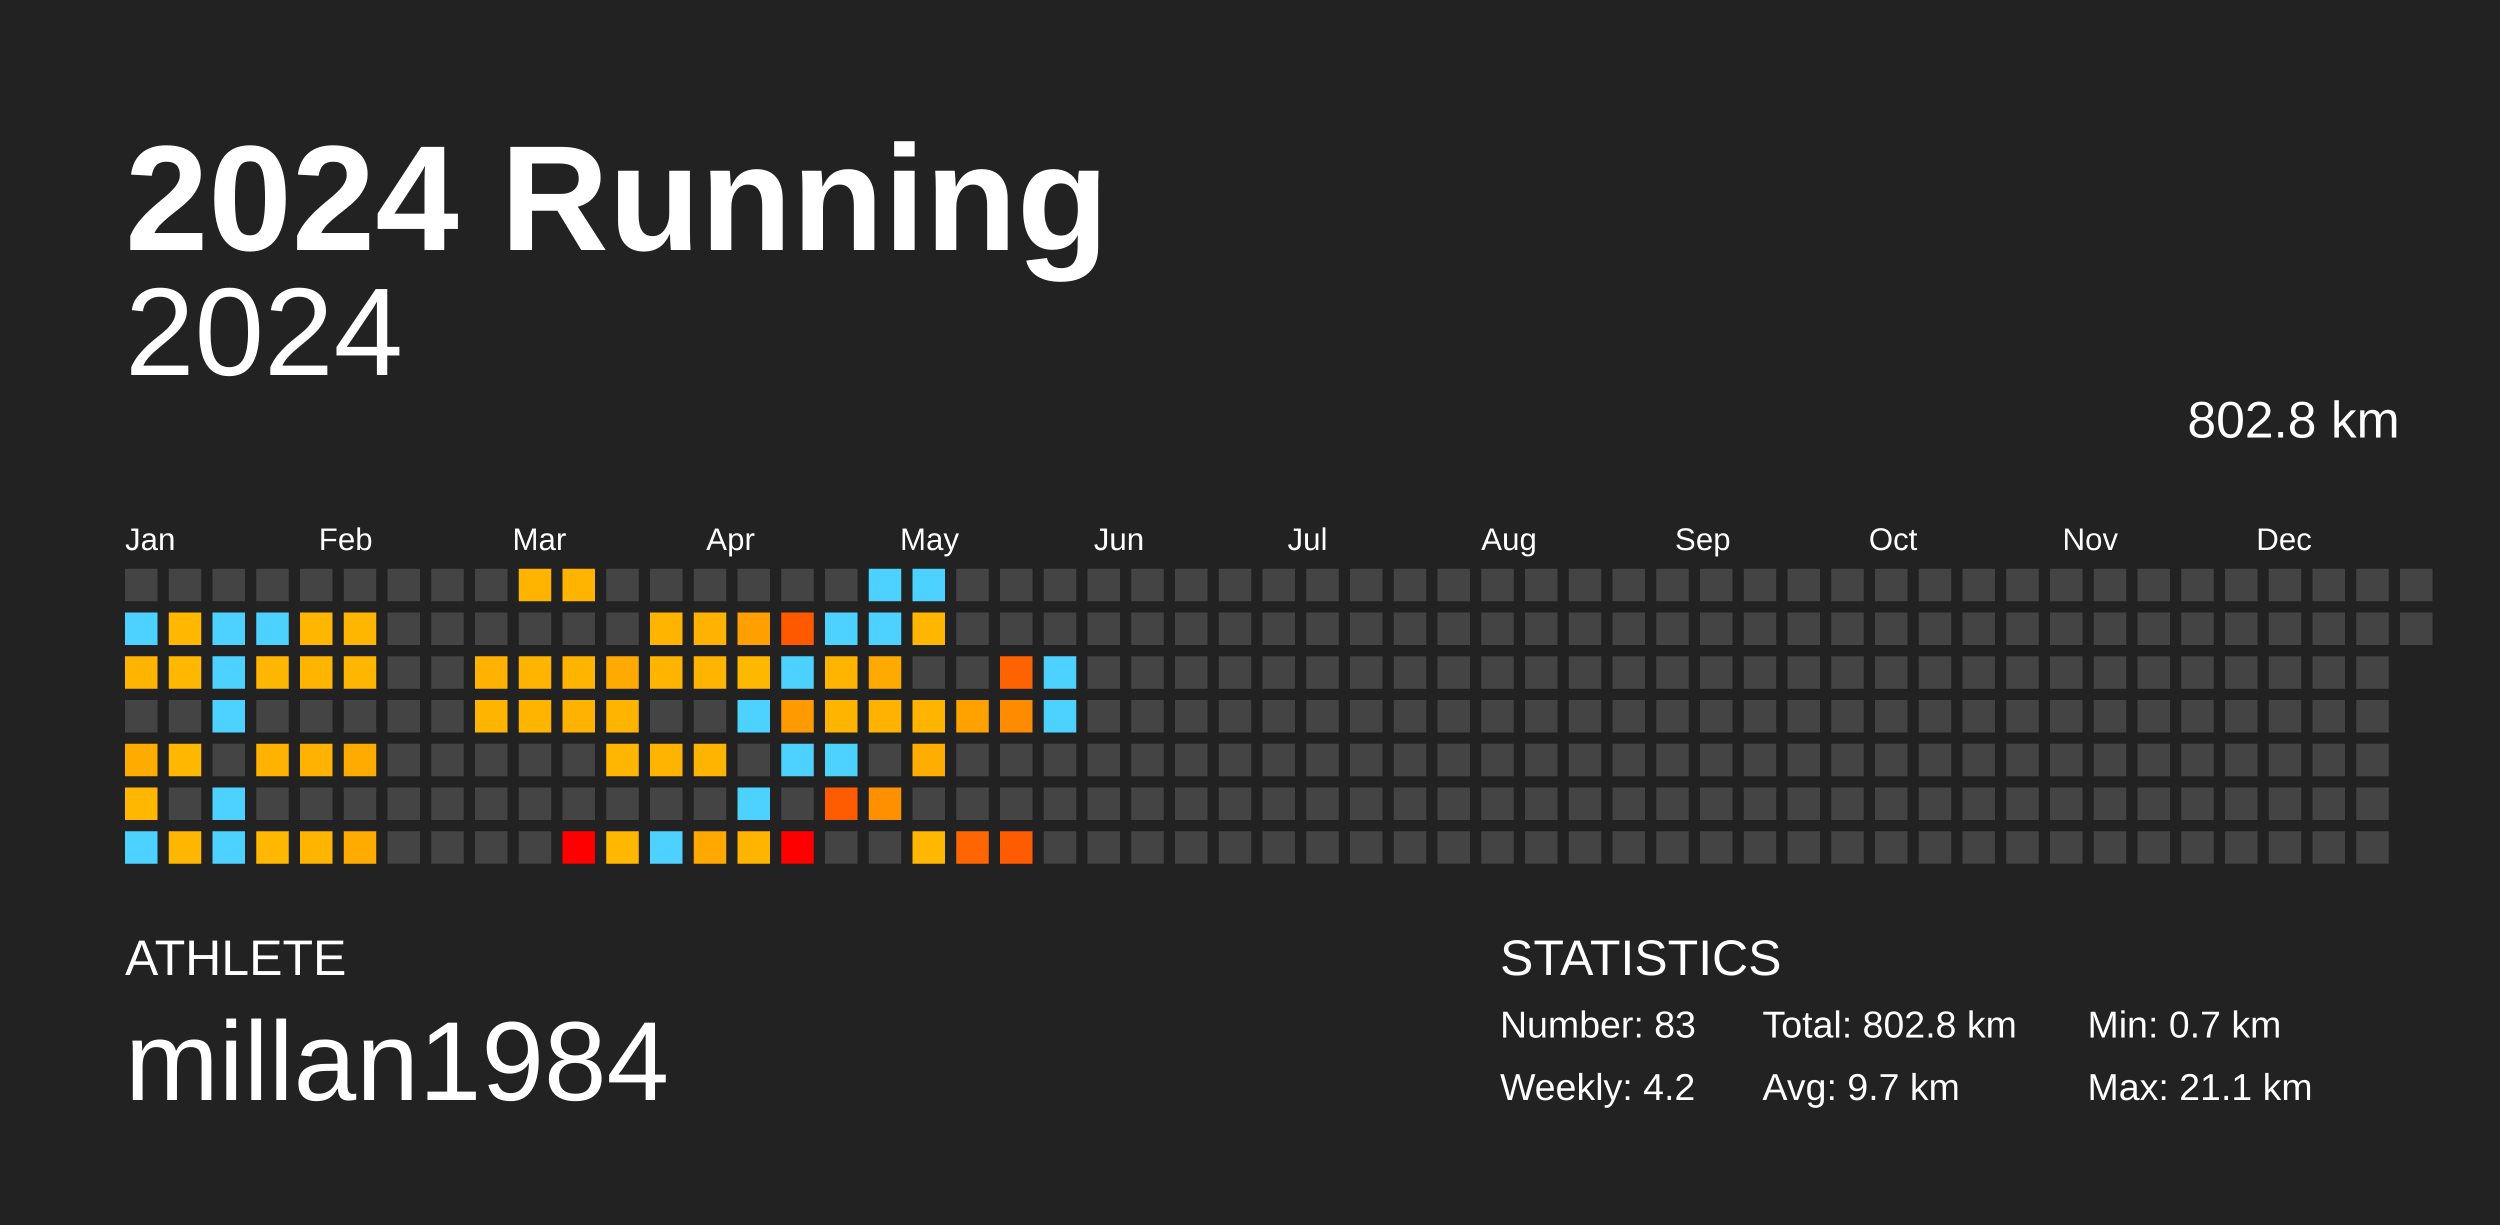
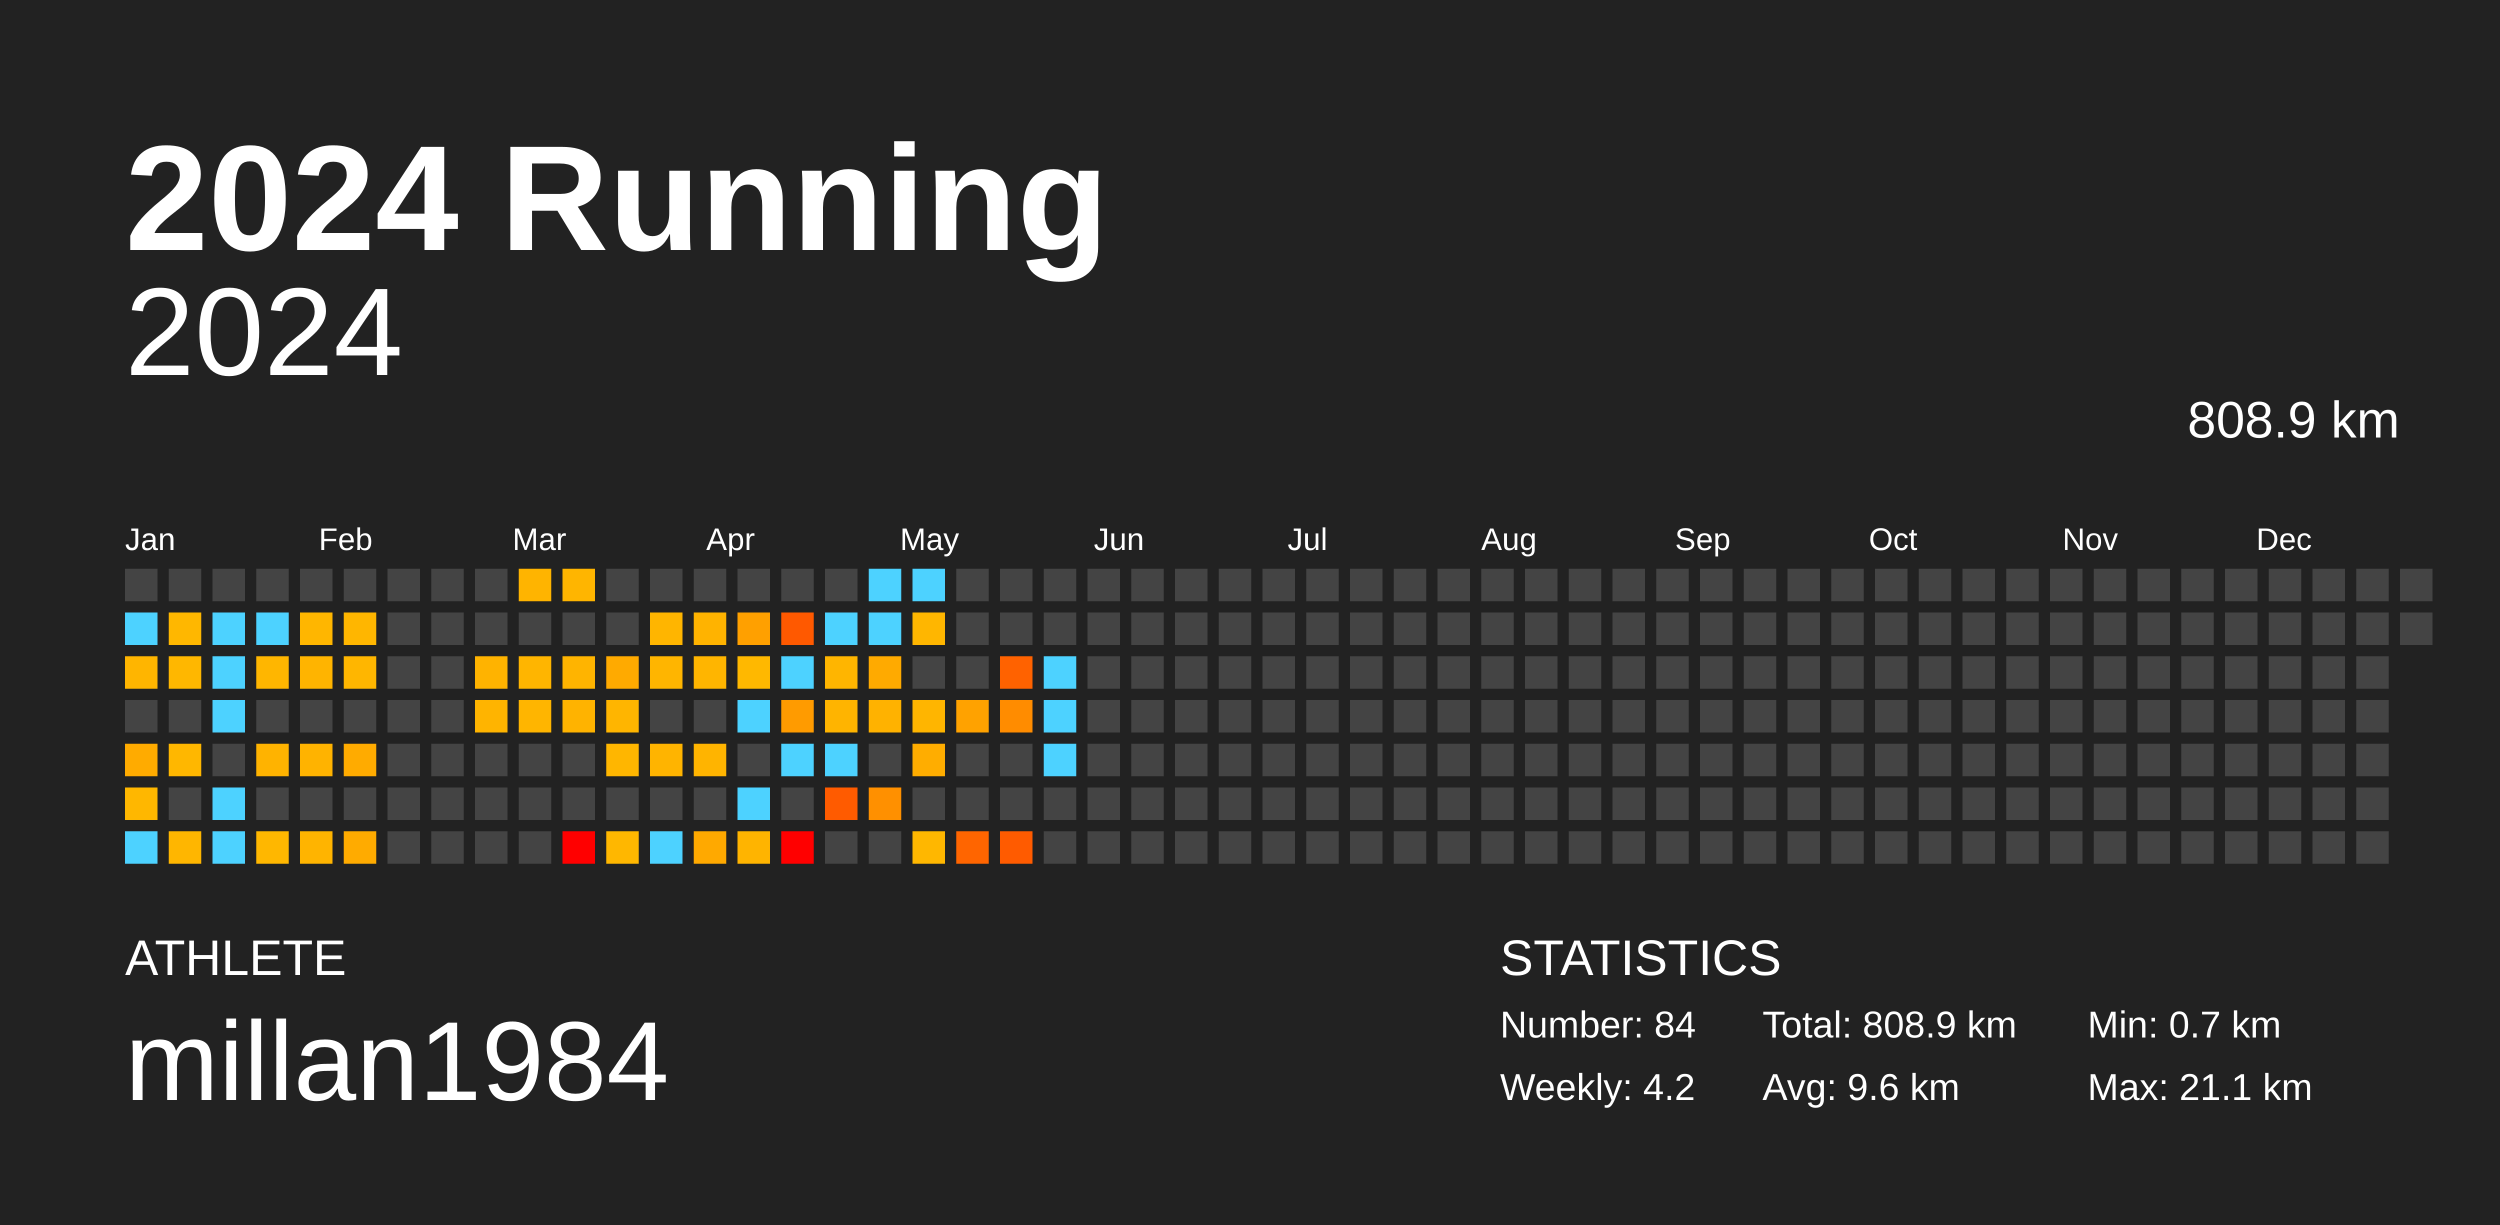
<svg xmlns="http://www.w3.org/2000/svg" baseProfile="full" height="98mm" version="1.1" viewBox="0,0,200,98" width="200mm">
  <defs />
  <rect fill="#222222" height="98" width="200" x="0" y="0" />
  <text fill="#FFFFFF" style="font-size:12px; font-family:Arial; font-weight:bold;" x="10" y="20">2024 Running</text>
  <text fill="#FFFFFF" style="font-size:4px; font-family:Arial" x="10" y="78">ATHLETE</text>
  <text fill="#FFFFFF" style="font-size:9px; font-family:Arial" x="10" y="88">millan1984</text>
  <text fill="#FFFFFF" style="font-size:4px; font-family:Arial" x="120" y="78">STATISTICS</text>
-   <text fill="#FFFFFF" style="font-size:3px; font-family:Arial" x="120" y="83">Number: 83</text>
+   <text fill="#FFFFFF" style="font-size:3px; font-family:Arial" x="120" y="83">Number: 84</text>
  <text fill="#FFFFFF" style="font-size:3px; font-family:Arial" x="120" y="88">Weekly: 4.2</text>
-   <text fill="#FFFFFF" style="font-size:3px; font-family:Arial" x="141" y="83">Total: 802.8 km</text>
-   <text fill="#FFFFFF" style="font-size:3px; font-family:Arial" x="141" y="88">Avg: 9.7 km</text>
+   <text fill="#FFFFFF" style="font-size:3px; font-family:Arial" x="141" y="83">Total: 808.9 km</text>
+   <text fill="#FFFFFF" style="font-size:3px; font-family:Arial" x="141" y="88">Avg: 9.6 km</text>
  <text fill="#FFFFFF" style="font-size:3px; font-family:Arial" x="167" y="83">Min: 0.7 km</text>
  <text fill="#FFFFFF" style="font-size:3px; font-family:Arial" x="167" y="88">Max: 21.1 km</text>
  <text alignment-baseline="hanging" fill="#FFFFFF" style="font-size:10.0px; font-family:Arial;" x="10" y="30">2024</text>
-   <text alignment-baseline="hanging" fill="#FFFFFF" style="font-size:4.125px; font-family:Arial;" x="175" y="35">802.8 km</text>
+   <text alignment-baseline="hanging" fill="#FFFFFF" style="font-size:4.125px; font-family:Arial;" x="175" y="35">808.9 km</text>
  <text fill="#FFFFFF" style="font-size:2.5px; font-family:Arial" x="10.0" y="44">Jan</text>
  <text fill="#FFFFFF" style="font-size:2.5px; font-family:Arial" x="25.5" y="44">Feb</text>
  <text fill="#FFFFFF" style="font-size:2.5px; font-family:Arial" x="41.0" y="44">Mar</text>
  <text fill="#FFFFFF" style="font-size:2.5px; font-family:Arial" x="56.5" y="44">Apr</text>
  <text fill="#FFFFFF" style="font-size:2.5px; font-family:Arial" x="72.0" y="44">May</text>
  <text fill="#FFFFFF" style="font-size:2.5px; font-family:Arial" x="87.5" y="44">Jun</text>
  <text fill="#FFFFFF" style="font-size:2.5px; font-family:Arial" x="103.0" y="44">Jul</text>
  <text fill="#FFFFFF" style="font-size:2.5px; font-family:Arial" x="118.5" y="44">Aug</text>
  <text fill="#FFFFFF" style="font-size:2.5px; font-family:Arial" x="134.0" y="44">Sep</text>
  <text fill="#FFFFFF" style="font-size:2.5px; font-family:Arial" x="149.5" y="44">Oct</text>
  <text fill="#FFFFFF" style="font-size:2.5px; font-family:Arial" x="165.0" y="44">Nov</text>
  <text fill="#FFFFFF" style="font-size:2.5px; font-family:Arial" x="180.5" y="44">Dec</text>
  <rect fill="#444444" height="2.6" width="2.6" x="10.0" y="45.5" />
  <rect fill="#4dd2ff" height="2.6" width="2.6" x="10.0" y="49.0" />
  <rect fill="#ffb500" height="2.6" width="2.6" x="10.0" y="52.5" />
  <rect fill="#444444" height="2.6" width="2.6" x="10.0" y="56.0" />
  <rect fill="#ffab00" height="2.6" width="2.6" x="10.0" y="59.5" />
  <rect fill="#ffb700" height="2.6" width="2.6" x="10.0" y="63.0" />
  <rect fill="#4dd2ff" height="2.6" width="2.6" x="10.0" y="66.5" />
  <rect fill="#444444" height="2.6" width="2.6" x="13.5" y="45.5" />
  <rect fill="#ffb700" height="2.6" width="2.6" x="13.5" y="49.0" />
  <rect fill="#ffb700" height="2.6" width="2.6" x="13.5" y="52.5" />
  <rect fill="#444444" height="2.6" width="2.6" x="13.5" y="56.0" />
  <rect fill="#ffb700" height="2.6" width="2.6" x="13.5" y="59.5" />
  <rect fill="#444444" height="2.6" width="2.6" x="13.5" y="63.0" />
  <rect fill="#ffb600" height="2.6" width="2.6" x="13.5" y="66.5" />
  <rect fill="#444444" height="2.6" width="2.6" x="17.0" y="45.5" />
  <rect fill="#4dd2ff" height="2.6" width="2.6" x="17.0" y="49.0" />
  <rect fill="#4dd2ff" height="2.6" width="2.6" x="17.0" y="52.5" />
  <rect fill="#4dd2ff" height="2.6" width="2.6" x="17.0" y="56.0" />
  <rect fill="#444444" height="2.6" width="2.6" x="17.0" y="59.5" />
  <rect fill="#4dd2ff" height="2.6" width="2.6" x="17.0" y="63.0" />
  <rect fill="#4dd2ff" height="2.6" width="2.6" x="17.0" y="66.5" />
  <rect fill="#444444" height="2.6" width="2.6" x="20.5" y="45.5" />
  <rect fill="#4dd2ff" height="2.6" width="2.6" x="20.5" y="49.0" />
  <rect fill="#ffb600" height="2.6" width="2.6" x="20.5" y="52.5" />
  <rect fill="#444444" height="2.6" width="2.6" x="20.5" y="56.0" />
  <rect fill="#ffb300" height="2.6" width="2.6" x="20.5" y="59.5" />
  <rect fill="#444444" height="2.6" width="2.6" x="20.5" y="63.0" />
  <rect fill="#ffb700" height="2.6" width="2.6" x="20.5" y="66.5" />
  <rect fill="#444444" height="2.6" width="2.6" x="24.0" y="45.5" />
  <rect fill="#ffb600" height="2.6" width="2.6" x="24.0" y="49.0" />
  <rect fill="#ffb400" height="2.6" width="2.6" x="24.0" y="52.5" />
  <rect fill="#444444" height="2.6" width="2.6" x="24.0" y="56.0" />
  <rect fill="#ffb300" height="2.6" width="2.6" x="24.0" y="59.5" />
  <rect fill="#444444" height="2.6" width="2.6" x="24.0" y="63.0" />
  <rect fill="#ffb400" height="2.6" width="2.6" x="24.0" y="66.5" />
  <rect fill="#444444" height="2.6" width="2.6" x="27.5" y="45.5" />
  <rect fill="#ffb600" height="2.6" width="2.6" x="27.5" y="49.0" />
  <rect fill="#ffb600" height="2.6" width="2.6" x="27.5" y="52.5" />
  <rect fill="#444444" height="2.6" width="2.6" x="27.5" y="56.0" />
  <rect fill="#ffab00" height="2.6" width="2.6" x="27.5" y="59.5" />
  <rect fill="#444444" height="2.6" width="2.6" x="27.5" y="63.0" />
  <rect fill="#ffab00" height="2.6" width="2.6" x="27.5" y="66.5" />
  <rect fill="#444444" height="2.6" width="2.6" x="31.0" y="45.5" />
  <rect fill="#444444" height="2.6" width="2.6" x="31.0" y="49.0" />
  <rect fill="#444444" height="2.6" width="2.6" x="31.0" y="52.5" />
  <rect fill="#444444" height="2.6" width="2.6" x="31.0" y="56.0" />
  <rect fill="#444444" height="2.6" width="2.6" x="31.0" y="59.5" />
  <rect fill="#444444" height="2.6" width="2.6" x="31.0" y="63.0" />
  <rect fill="#444444" height="2.6" width="2.6" x="31.0" y="66.5" />
  <rect fill="#444444" height="2.6" width="2.6" x="34.5" y="45.5" />
  <rect fill="#444444" height="2.6" width="2.6" x="34.5" y="49.0" />
  <rect fill="#444444" height="2.6" width="2.6" x="34.5" y="52.5" />
  <rect fill="#444444" height="2.6" width="2.6" x="34.5" y="56.0" />
  <rect fill="#444444" height="2.6" width="2.6" x="34.5" y="59.5" />
  <rect fill="#444444" height="2.6" width="2.6" x="34.5" y="63.0" />
  <rect fill="#444444" height="2.6" width="2.6" x="34.5" y="66.5" />
  <rect fill="#444444" height="2.6" width="2.6" x="38.0" y="45.5" />
  <rect fill="#444444" height="2.6" width="2.6" x="38.0" y="49.0" />
  <rect fill="#ffb300" height="2.6" width="2.6" x="38.0" y="52.5" />
  <rect fill="#ffb400" height="2.6" width="2.6" x="38.0" y="56.0" />
  <rect fill="#444444" height="2.6" width="2.6" x="38.0" y="59.5" />
  <rect fill="#444444" height="2.6" width="2.6" x="38.0" y="63.0" />
  <rect fill="#444444" height="2.6" width="2.6" x="38.0" y="66.5" />
  <rect fill="#ffb400" height="2.6" width="2.6" x="41.5" y="45.5" />
  <rect fill="#444444" height="2.6" width="2.6" x="41.5" y="49.0" />
  <rect fill="#ffb500" height="2.6" width="2.6" x="41.5" y="52.5" />
  <rect fill="#ffb500" height="2.6" width="2.6" x="41.5" y="56.0" />
  <rect fill="#444444" height="2.6" width="2.6" x="41.5" y="59.5" />
  <rect fill="#444444" height="2.6" width="2.6" x="41.5" y="63.0" />
  <rect fill="#444444" height="2.6" width="2.6" x="41.5" y="66.5" />
  <rect fill="#ffb500" height="2.6" width="2.6" x="45.0" y="45.5" />
  <rect fill="#444444" height="2.6" width="2.6" x="45.0" y="49.0" />
  <rect fill="#ffb400" height="2.6" width="2.6" x="45.0" y="52.5" />
  <rect fill="#ffb300" height="2.6" width="2.6" x="45.0" y="56.0" />
  <rect fill="#444444" height="2.6" width="2.6" x="45.0" y="59.5" />
  <rect fill="#444444" height="2.6" width="2.6" x="45.0" y="63.0" />
  <rect fill="red" height="2.6" width="2.6" x="45.0" y="66.5" />
  <rect fill="#444444" height="2.6" width="2.6" x="48.5" y="45.5" />
  <rect fill="#444444" height="2.6" width="2.6" x="48.5" y="49.0" />
  <rect fill="#ffaa00" height="2.6" width="2.6" x="48.5" y="52.5" />
  <rect fill="#ffb500" height="2.6" width="2.6" x="48.5" y="56.0" />
  <rect fill="#ffb600" height="2.6" width="2.6" x="48.5" y="59.5" />
  <rect fill="#444444" height="2.6" width="2.6" x="48.5" y="63.0" />
  <rect fill="#ffb700" height="2.6" width="2.6" x="48.5" y="66.5" />
  <rect fill="#444444" height="2.6" width="2.6" x="52.0" y="45.5" />
  <rect fill="#ffb500" height="2.6" width="2.6" x="52.0" y="49.0" />
  <rect fill="#ffb500" height="2.6" width="2.6" x="52.0" y="52.5" />
  <rect fill="#444444" height="2.6" width="2.6" x="52.0" y="56.0" />
  <rect fill="#ffb400" height="2.6" width="2.6" x="52.0" y="59.5" />
  <rect fill="#444444" height="2.6" width="2.6" x="52.0" y="63.0" />
  <rect fill="#4dd2ff" height="2.6" width="2.6" x="52.0" y="66.5" />
  <rect fill="#444444" height="2.6" width="2.6" x="55.5" y="45.5" />
  <rect fill="#ffb300" height="2.6" width="2.6" x="55.5" y="49.0" />
  <rect fill="#ffb500" height="2.6" width="2.6" x="55.5" y="52.5" />
  <rect fill="#444444" height="2.6" width="2.6" x="55.5" y="56.0" />
  <rect fill="#ffb400" height="2.6" width="2.6" x="55.5" y="59.5" />
  <rect fill="#444444" height="2.6" width="2.6" x="55.5" y="63.0" />
  <rect fill="#ffa900" height="2.6" width="2.6" x="55.5" y="66.5" />
  <rect fill="#444444" height="2.6" width="2.6" x="59.0" y="45.5" />
  <rect fill="#ffa000" height="2.6" width="2.6" x="59.0" y="49.0" />
  <rect fill="#ffb800" height="2.6" width="2.6" x="59.0" y="52.5" />
  <rect fill="#4dd2ff" height="2.6" width="2.6" x="59.0" y="56.0" />
  <rect fill="#444444" height="2.6" width="2.6" x="59.0" y="59.5" />
  <rect fill="#4dd2ff" height="2.6" width="2.6" x="59.0" y="63.0" />
  <rect fill="#ffb400" height="2.6" width="2.6" x="59.0" y="66.5" />
  <rect fill="#444444" height="2.6" width="2.6" x="62.5" y="45.5" />
  <rect fill="#ff5900" height="2.6" width="2.6" x="62.5" y="49.0" />
  <rect fill="#4dd2ff" height="2.6" width="2.6" x="62.5" y="52.5" />
  <rect fill="#ff9b00" height="2.6" width="2.6" x="62.5" y="56.0" />
  <rect fill="#4dd2ff" height="2.6" width="2.6" x="62.5" y="59.5" />
  <rect fill="#444444" height="2.6" width="2.6" x="62.5" y="63.0" />
  <rect fill="red" height="2.6" width="2.6" x="62.5" y="66.5" />
  <rect fill="#444444" height="2.6" width="2.6" x="66.0" y="45.5" />
  <rect fill="#4dd2ff" height="2.6" width="2.6" x="66.0" y="49.0" />
  <rect fill="#ffb500" height="2.6" width="2.6" x="66.0" y="52.5" />
  <rect fill="#ffb400" height="2.6" width="2.6" x="66.0" y="56.0" />
  <rect fill="#4dd2ff" height="2.6" width="2.6" x="66.0" y="59.5" />
  <rect fill="#ff5b00" height="2.6" width="2.6" x="66.0" y="63.0" />
  <rect fill="#444444" height="2.6" width="2.6" x="66.0" y="66.5" />
  <rect fill="#4dd2ff" height="2.6" width="2.6" x="69.5" y="45.5" />
  <rect fill="#4dd2ff" height="2.6" width="2.6" x="69.5" y="49.0" />
  <rect fill="#ffaa00" height="2.6" width="2.6" x="69.5" y="52.5" />
  <rect fill="#ffb200" height="2.6" width="2.6" x="69.5" y="56.0" />
  <rect fill="#444444" height="2.6" width="2.6" x="69.5" y="59.5" />
  <rect fill="#ff9000" height="2.6" width="2.6" x="69.5" y="63.0" />
  <rect fill="#444444" height="2.6" width="2.6" x="69.5" y="66.5" />
  <rect fill="#4dd2ff" height="2.6" width="2.6" x="73.0" y="45.5" />
  <rect fill="#ffb600" height="2.6" width="2.6" x="73.0" y="49.0" />
  <rect fill="#444444" height="2.6" width="2.6" x="73.0" y="52.5" />
  <rect fill="#ffb500" height="2.6" width="2.6" x="73.0" y="56.0" />
  <rect fill="#ffad00" height="2.6" width="2.6" x="73.0" y="59.5" />
  <rect fill="#444444" height="2.6" width="2.6" x="73.0" y="63.0" />
  <rect fill="#ffb700" height="2.6" width="2.6" x="73.0" y="66.5" />
  <rect fill="#444444" height="2.6" width="2.6" x="76.5" y="45.5" />
  <rect fill="#444444" height="2.6" width="2.6" x="76.5" y="49.0" />
  <rect fill="#444444" height="2.6" width="2.6" x="76.5" y="52.5" />
  <rect fill="#ffa200" height="2.6" width="2.6" x="76.5" y="56.0" />
  <rect fill="#444444" height="2.6" width="2.6" x="76.5" y="59.5" />
  <rect fill="#444444" height="2.6" width="2.6" x="76.5" y="63.0" />
  <rect fill="#ff6500" height="2.6" width="2.6" x="76.5" y="66.5" />
  <rect fill="#444444" height="2.6" width="2.6" x="80.0" y="45.5" />
  <rect fill="#444444" height="2.6" width="2.6" x="80.0" y="49.0" />
  <rect fill="#ff6200" height="2.6" width="2.6" x="80.0" y="52.5" />
  <rect fill="#ff8c00" height="2.6" width="2.6" x="80.0" y="56.0" />
  <rect fill="#444444" height="2.6" width="2.6" x="80.0" y="59.5" />
  <rect fill="#444444" height="2.6" width="2.6" x="80.0" y="63.0" />
  <rect fill="#ff5b00" height="2.6" width="2.6" x="80.0" y="66.5" />
  <rect fill="#444444" height="2.6" width="2.6" x="83.5" y="45.5" />
  <rect fill="#444444" height="2.6" width="2.6" x="83.5" y="49.0" />
  <rect fill="#4dd2ff" height="2.6" width="2.6" x="83.5" y="52.5" />
  <rect fill="#4dd2ff" height="2.6" width="2.6" x="83.5" y="56.0" />
-   <rect fill="#444444" height="2.6" width="2.6" x="83.5" y="59.5" />
+   <rect fill="#4dd2ff" height="2.6" width="2.6" x="83.5" y="59.5" />
  <rect fill="#444444" height="2.6" width="2.6" x="83.5" y="63.0" />
  <rect fill="#444444" height="2.6" width="2.6" x="83.5" y="66.5" />
  <rect fill="#444444" height="2.6" width="2.6" x="87.0" y="45.5" />
  <rect fill="#444444" height="2.6" width="2.6" x="87.0" y="49.0" />
  <rect fill="#444444" height="2.6" width="2.6" x="87.0" y="52.5" />
  <rect fill="#444444" height="2.6" width="2.6" x="87.0" y="56.0" />
  <rect fill="#444444" height="2.6" width="2.6" x="87.0" y="59.5" />
  <rect fill="#444444" height="2.6" width="2.6" x="87.0" y="63.0" />
  <rect fill="#444444" height="2.6" width="2.6" x="87.0" y="66.5" />
  <rect fill="#444444" height="2.6" width="2.6" x="90.5" y="45.5" />
  <rect fill="#444444" height="2.6" width="2.6" x="90.5" y="49.0" />
  <rect fill="#444444" height="2.6" width="2.6" x="90.5" y="52.5" />
  <rect fill="#444444" height="2.6" width="2.6" x="90.5" y="56.0" />
  <rect fill="#444444" height="2.6" width="2.6" x="90.5" y="59.5" />
  <rect fill="#444444" height="2.6" width="2.6" x="90.5" y="63.0" />
  <rect fill="#444444" height="2.6" width="2.6" x="90.5" y="66.5" />
  <rect fill="#444444" height="2.6" width="2.6" x="94.0" y="45.5" />
  <rect fill="#444444" height="2.6" width="2.6" x="94.0" y="49.0" />
  <rect fill="#444444" height="2.6" width="2.6" x="94.0" y="52.5" />
  <rect fill="#444444" height="2.6" width="2.6" x="94.0" y="56.0" />
  <rect fill="#444444" height="2.6" width="2.6" x="94.0" y="59.5" />
  <rect fill="#444444" height="2.6" width="2.6" x="94.0" y="63.0" />
  <rect fill="#444444" height="2.6" width="2.6" x="94.0" y="66.5" />
  <rect fill="#444444" height="2.6" width="2.6" x="97.5" y="45.5" />
  <rect fill="#444444" height="2.6" width="2.6" x="97.5" y="49.0" />
  <rect fill="#444444" height="2.6" width="2.6" x="97.5" y="52.5" />
  <rect fill="#444444" height="2.6" width="2.6" x="97.5" y="56.0" />
  <rect fill="#444444" height="2.6" width="2.6" x="97.5" y="59.5" />
  <rect fill="#444444" height="2.6" width="2.6" x="97.5" y="63.0" />
  <rect fill="#444444" height="2.6" width="2.6" x="97.5" y="66.5" />
  <rect fill="#444444" height="2.6" width="2.6" x="101.0" y="45.5" />
  <rect fill="#444444" height="2.6" width="2.6" x="101.0" y="49.0" />
  <rect fill="#444444" height="2.6" width="2.6" x="101.0" y="52.5" />
  <rect fill="#444444" height="2.6" width="2.6" x="101.0" y="56.0" />
  <rect fill="#444444" height="2.6" width="2.6" x="101.0" y="59.5" />
  <rect fill="#444444" height="2.6" width="2.6" x="101.0" y="63.0" />
  <rect fill="#444444" height="2.6" width="2.6" x="101.0" y="66.5" />
  <rect fill="#444444" height="2.6" width="2.6" x="104.5" y="45.5" />
  <rect fill="#444444" height="2.6" width="2.6" x="104.5" y="49.0" />
  <rect fill="#444444" height="2.6" width="2.6" x="104.5" y="52.5" />
  <rect fill="#444444" height="2.6" width="2.6" x="104.5" y="56.0" />
  <rect fill="#444444" height="2.6" width="2.6" x="104.5" y="59.5" />
  <rect fill="#444444" height="2.6" width="2.6" x="104.5" y="63.0" />
  <rect fill="#444444" height="2.6" width="2.6" x="104.5" y="66.5" />
  <rect fill="#444444" height="2.6" width="2.6" x="108.0" y="45.5" />
  <rect fill="#444444" height="2.6" width="2.6" x="108.0" y="49.0" />
  <rect fill="#444444" height="2.6" width="2.6" x="108.0" y="52.5" />
  <rect fill="#444444" height="2.6" width="2.6" x="108.0" y="56.0" />
  <rect fill="#444444" height="2.6" width="2.6" x="108.0" y="59.5" />
  <rect fill="#444444" height="2.6" width="2.6" x="108.0" y="63.0" />
  <rect fill="#444444" height="2.6" width="2.6" x="108.0" y="66.5" />
  <rect fill="#444444" height="2.6" width="2.6" x="111.5" y="45.5" />
  <rect fill="#444444" height="2.6" width="2.6" x="111.5" y="49.0" />
  <rect fill="#444444" height="2.6" width="2.6" x="111.5" y="52.5" />
  <rect fill="#444444" height="2.6" width="2.6" x="111.5" y="56.0" />
  <rect fill="#444444" height="2.6" width="2.6" x="111.5" y="59.5" />
  <rect fill="#444444" height="2.6" width="2.6" x="111.5" y="63.0" />
  <rect fill="#444444" height="2.6" width="2.6" x="111.5" y="66.5" />
  <rect fill="#444444" height="2.6" width="2.6" x="115.0" y="45.5" />
  <rect fill="#444444" height="2.6" width="2.6" x="115.0" y="49.0" />
  <rect fill="#444444" height="2.6" width="2.6" x="115.0" y="52.5" />
  <rect fill="#444444" height="2.6" width="2.6" x="115.0" y="56.0" />
  <rect fill="#444444" height="2.6" width="2.6" x="115.0" y="59.5" />
  <rect fill="#444444" height="2.6" width="2.6" x="115.0" y="63.0" />
  <rect fill="#444444" height="2.6" width="2.6" x="115.0" y="66.5" />
  <rect fill="#444444" height="2.6" width="2.6" x="118.5" y="45.5" />
  <rect fill="#444444" height="2.6" width="2.6" x="118.5" y="49.0" />
  <rect fill="#444444" height="2.6" width="2.6" x="118.5" y="52.5" />
  <rect fill="#444444" height="2.6" width="2.6" x="118.5" y="56.0" />
  <rect fill="#444444" height="2.6" width="2.6" x="118.5" y="59.5" />
  <rect fill="#444444" height="2.6" width="2.6" x="118.5" y="63.0" />
  <rect fill="#444444" height="2.6" width="2.6" x="118.5" y="66.5" />
  <rect fill="#444444" height="2.6" width="2.6" x="122.0" y="45.5" />
  <rect fill="#444444" height="2.6" width="2.6" x="122.0" y="49.0" />
  <rect fill="#444444" height="2.6" width="2.6" x="122.0" y="52.5" />
  <rect fill="#444444" height="2.6" width="2.6" x="122.0" y="56.0" />
  <rect fill="#444444" height="2.6" width="2.6" x="122.0" y="59.5" />
  <rect fill="#444444" height="2.6" width="2.6" x="122.0" y="63.0" />
  <rect fill="#444444" height="2.6" width="2.6" x="122.0" y="66.5" />
  <rect fill="#444444" height="2.6" width="2.6" x="125.5" y="45.5" />
  <rect fill="#444444" height="2.6" width="2.6" x="125.5" y="49.0" />
  <rect fill="#444444" height="2.6" width="2.6" x="125.5" y="52.5" />
  <rect fill="#444444" height="2.6" width="2.6" x="125.5" y="56.0" />
  <rect fill="#444444" height="2.6" width="2.6" x="125.5" y="59.5" />
  <rect fill="#444444" height="2.6" width="2.6" x="125.5" y="63.0" />
  <rect fill="#444444" height="2.6" width="2.6" x="125.5" y="66.5" />
  <rect fill="#444444" height="2.6" width="2.6" x="129.0" y="45.5" />
  <rect fill="#444444" height="2.6" width="2.6" x="129.0" y="49.0" />
  <rect fill="#444444" height="2.6" width="2.6" x="129.0" y="52.5" />
  <rect fill="#444444" height="2.6" width="2.6" x="129.0" y="56.0" />
  <rect fill="#444444" height="2.6" width="2.6" x="129.0" y="59.5" />
  <rect fill="#444444" height="2.6" width="2.6" x="129.0" y="63.0" />
  <rect fill="#444444" height="2.6" width="2.6" x="129.0" y="66.5" />
  <rect fill="#444444" height="2.6" width="2.6" x="132.5" y="45.5" />
  <rect fill="#444444" height="2.6" width="2.6" x="132.5" y="49.0" />
  <rect fill="#444444" height="2.6" width="2.6" x="132.5" y="52.5" />
  <rect fill="#444444" height="2.6" width="2.6" x="132.5" y="56.0" />
  <rect fill="#444444" height="2.6" width="2.6" x="132.5" y="59.5" />
  <rect fill="#444444" height="2.6" width="2.6" x="132.5" y="63.0" />
  <rect fill="#444444" height="2.6" width="2.6" x="132.5" y="66.5" />
  <rect fill="#444444" height="2.6" width="2.6" x="136.0" y="45.5" />
  <rect fill="#444444" height="2.6" width="2.6" x="136.0" y="49.0" />
  <rect fill="#444444" height="2.6" width="2.6" x="136.0" y="52.5" />
  <rect fill="#444444" height="2.6" width="2.6" x="136.0" y="56.0" />
  <rect fill="#444444" height="2.6" width="2.6" x="136.0" y="59.5" />
  <rect fill="#444444" height="2.6" width="2.6" x="136.0" y="63.0" />
  <rect fill="#444444" height="2.6" width="2.6" x="136.0" y="66.5" />
  <rect fill="#444444" height="2.6" width="2.6" x="139.5" y="45.5" />
  <rect fill="#444444" height="2.6" width="2.6" x="139.5" y="49.0" />
  <rect fill="#444444" height="2.6" width="2.6" x="139.5" y="52.5" />
  <rect fill="#444444" height="2.6" width="2.6" x="139.5" y="56.0" />
  <rect fill="#444444" height="2.6" width="2.6" x="139.5" y="59.5" />
  <rect fill="#444444" height="2.6" width="2.6" x="139.5" y="63.0" />
  <rect fill="#444444" height="2.6" width="2.6" x="139.5" y="66.5" />
  <rect fill="#444444" height="2.6" width="2.6" x="143.0" y="45.5" />
  <rect fill="#444444" height="2.6" width="2.6" x="143.0" y="49.0" />
  <rect fill="#444444" height="2.6" width="2.6" x="143.0" y="52.5" />
  <rect fill="#444444" height="2.6" width="2.6" x="143.0" y="56.0" />
  <rect fill="#444444" height="2.6" width="2.6" x="143.0" y="59.5" />
  <rect fill="#444444" height="2.6" width="2.6" x="143.0" y="63.0" />
  <rect fill="#444444" height="2.6" width="2.6" x="143.0" y="66.5" />
  <rect fill="#444444" height="2.6" width="2.6" x="146.5" y="45.5" />
  <rect fill="#444444" height="2.6" width="2.6" x="146.5" y="49.0" />
  <rect fill="#444444" height="2.6" width="2.6" x="146.5" y="52.5" />
  <rect fill="#444444" height="2.6" width="2.6" x="146.5" y="56.0" />
  <rect fill="#444444" height="2.6" width="2.6" x="146.5" y="59.5" />
  <rect fill="#444444" height="2.6" width="2.6" x="146.5" y="63.0" />
  <rect fill="#444444" height="2.6" width="2.6" x="146.5" y="66.5" />
  <rect fill="#444444" height="2.6" width="2.6" x="150.0" y="45.5" />
  <rect fill="#444444" height="2.6" width="2.6" x="150.0" y="49.0" />
  <rect fill="#444444" height="2.6" width="2.6" x="150.0" y="52.5" />
  <rect fill="#444444" height="2.6" width="2.6" x="150.0" y="56.0" />
  <rect fill="#444444" height="2.6" width="2.6" x="150.0" y="59.5" />
  <rect fill="#444444" height="2.6" width="2.6" x="150.0" y="63.0" />
  <rect fill="#444444" height="2.6" width="2.6" x="150.0" y="66.5" />
  <rect fill="#444444" height="2.6" width="2.6" x="153.5" y="45.5" />
  <rect fill="#444444" height="2.6" width="2.6" x="153.5" y="49.0" />
  <rect fill="#444444" height="2.6" width="2.6" x="153.5" y="52.5" />
  <rect fill="#444444" height="2.6" width="2.6" x="153.5" y="56.0" />
  <rect fill="#444444" height="2.6" width="2.6" x="153.5" y="59.5" />
  <rect fill="#444444" height="2.6" width="2.6" x="153.5" y="63.0" />
  <rect fill="#444444" height="2.6" width="2.6" x="153.5" y="66.5" />
  <rect fill="#444444" height="2.6" width="2.6" x="157.0" y="45.5" />
  <rect fill="#444444" height="2.6" width="2.6" x="157.0" y="49.0" />
  <rect fill="#444444" height="2.6" width="2.6" x="157.0" y="52.5" />
  <rect fill="#444444" height="2.6" width="2.6" x="157.0" y="56.0" />
  <rect fill="#444444" height="2.6" width="2.6" x="157.0" y="59.5" />
  <rect fill="#444444" height="2.6" width="2.6" x="157.0" y="63.0" />
  <rect fill="#444444" height="2.6" width="2.6" x="157.0" y="66.5" />
  <rect fill="#444444" height="2.6" width="2.6" x="160.5" y="45.5" />
  <rect fill="#444444" height="2.6" width="2.6" x="160.5" y="49.0" />
  <rect fill="#444444" height="2.6" width="2.6" x="160.5" y="52.5" />
  <rect fill="#444444" height="2.6" width="2.6" x="160.5" y="56.0" />
  <rect fill="#444444" height="2.6" width="2.6" x="160.5" y="59.5" />
  <rect fill="#444444" height="2.6" width="2.6" x="160.5" y="63.0" />
  <rect fill="#444444" height="2.6" width="2.6" x="160.5" y="66.5" />
  <rect fill="#444444" height="2.6" width="2.6" x="164.0" y="45.5" />
  <rect fill="#444444" height="2.6" width="2.6" x="164.0" y="49.0" />
  <rect fill="#444444" height="2.6" width="2.6" x="164.0" y="52.5" />
  <rect fill="#444444" height="2.6" width="2.6" x="164.0" y="56.0" />
  <rect fill="#444444" height="2.6" width="2.6" x="164.0" y="59.5" />
  <rect fill="#444444" height="2.6" width="2.6" x="164.0" y="63.0" />
  <rect fill="#444444" height="2.6" width="2.6" x="164.0" y="66.5" />
  <rect fill="#444444" height="2.6" width="2.6" x="167.5" y="45.5" />
  <rect fill="#444444" height="2.6" width="2.6" x="167.5" y="49.0" />
  <rect fill="#444444" height="2.6" width="2.6" x="167.5" y="52.5" />
  <rect fill="#444444" height="2.6" width="2.6" x="167.5" y="56.0" />
  <rect fill="#444444" height="2.6" width="2.6" x="167.5" y="59.5" />
  <rect fill="#444444" height="2.6" width="2.6" x="167.5" y="63.0" />
  <rect fill="#444444" height="2.6" width="2.6" x="167.5" y="66.5" />
  <rect fill="#444444" height="2.6" width="2.6" x="171.0" y="45.5" />
  <rect fill="#444444" height="2.6" width="2.6" x="171.0" y="49.0" />
  <rect fill="#444444" height="2.6" width="2.6" x="171.0" y="52.5" />
  <rect fill="#444444" height="2.6" width="2.6" x="171.0" y="56.0" />
  <rect fill="#444444" height="2.6" width="2.6" x="171.0" y="59.5" />
  <rect fill="#444444" height="2.6" width="2.6" x="171.0" y="63.0" />
  <rect fill="#444444" height="2.6" width="2.6" x="171.0" y="66.5" />
  <rect fill="#444444" height="2.6" width="2.6" x="174.5" y="45.5" />
  <rect fill="#444444" height="2.6" width="2.6" x="174.5" y="49.0" />
  <rect fill="#444444" height="2.6" width="2.6" x="174.5" y="52.5" />
  <rect fill="#444444" height="2.6" width="2.6" x="174.5" y="56.0" />
  <rect fill="#444444" height="2.6" width="2.6" x="174.5" y="59.5" />
  <rect fill="#444444" height="2.6" width="2.6" x="174.5" y="63.0" />
  <rect fill="#444444" height="2.6" width="2.6" x="174.5" y="66.5" />
  <rect fill="#444444" height="2.6" width="2.6" x="178.0" y="45.5" />
  <rect fill="#444444" height="2.6" width="2.6" x="178.0" y="49.0" />
  <rect fill="#444444" height="2.6" width="2.6" x="178.0" y="52.5" />
  <rect fill="#444444" height="2.6" width="2.6" x="178.0" y="56.0" />
  <rect fill="#444444" height="2.6" width="2.6" x="178.0" y="59.5" />
  <rect fill="#444444" height="2.6" width="2.6" x="178.0" y="63.0" />
  <rect fill="#444444" height="2.6" width="2.6" x="178.0" y="66.5" />
  <rect fill="#444444" height="2.6" width="2.6" x="181.5" y="45.5" />
  <rect fill="#444444" height="2.6" width="2.6" x="181.5" y="49.0" />
  <rect fill="#444444" height="2.6" width="2.6" x="181.5" y="52.5" />
  <rect fill="#444444" height="2.6" width="2.6" x="181.5" y="56.0" />
  <rect fill="#444444" height="2.6" width="2.6" x="181.5" y="59.5" />
  <rect fill="#444444" height="2.6" width="2.6" x="181.5" y="63.0" />
  <rect fill="#444444" height="2.6" width="2.6" x="181.5" y="66.5" />
  <rect fill="#444444" height="2.6" width="2.6" x="185.0" y="45.5" />
  <rect fill="#444444" height="2.6" width="2.6" x="185.0" y="49.0" />
  <rect fill="#444444" height="2.6" width="2.6" x="185.0" y="52.5" />
  <rect fill="#444444" height="2.6" width="2.6" x="185.0" y="56.0" />
  <rect fill="#444444" height="2.6" width="2.6" x="185.0" y="59.5" />
  <rect fill="#444444" height="2.6" width="2.6" x="185.0" y="63.0" />
  <rect fill="#444444" height="2.6" width="2.6" x="185.0" y="66.5" />
  <rect fill="#444444" height="2.6" width="2.6" x="188.5" y="45.5" />
  <rect fill="#444444" height="2.6" width="2.6" x="188.5" y="49.0" />
  <rect fill="#444444" height="2.6" width="2.6" x="188.5" y="52.5" />
  <rect fill="#444444" height="2.6" width="2.6" x="188.5" y="56.0" />
  <rect fill="#444444" height="2.6" width="2.6" x="188.5" y="59.5" />
  <rect fill="#444444" height="2.6" width="2.6" x="188.5" y="63.0" />
  <rect fill="#444444" height="2.6" width="2.6" x="188.5" y="66.5" />
  <rect fill="#444444" height="2.6" width="2.6" x="192.0" y="45.5" />
  <rect fill="#444444" height="2.6" width="2.6" x="192.0" y="49.0" />
</svg>
